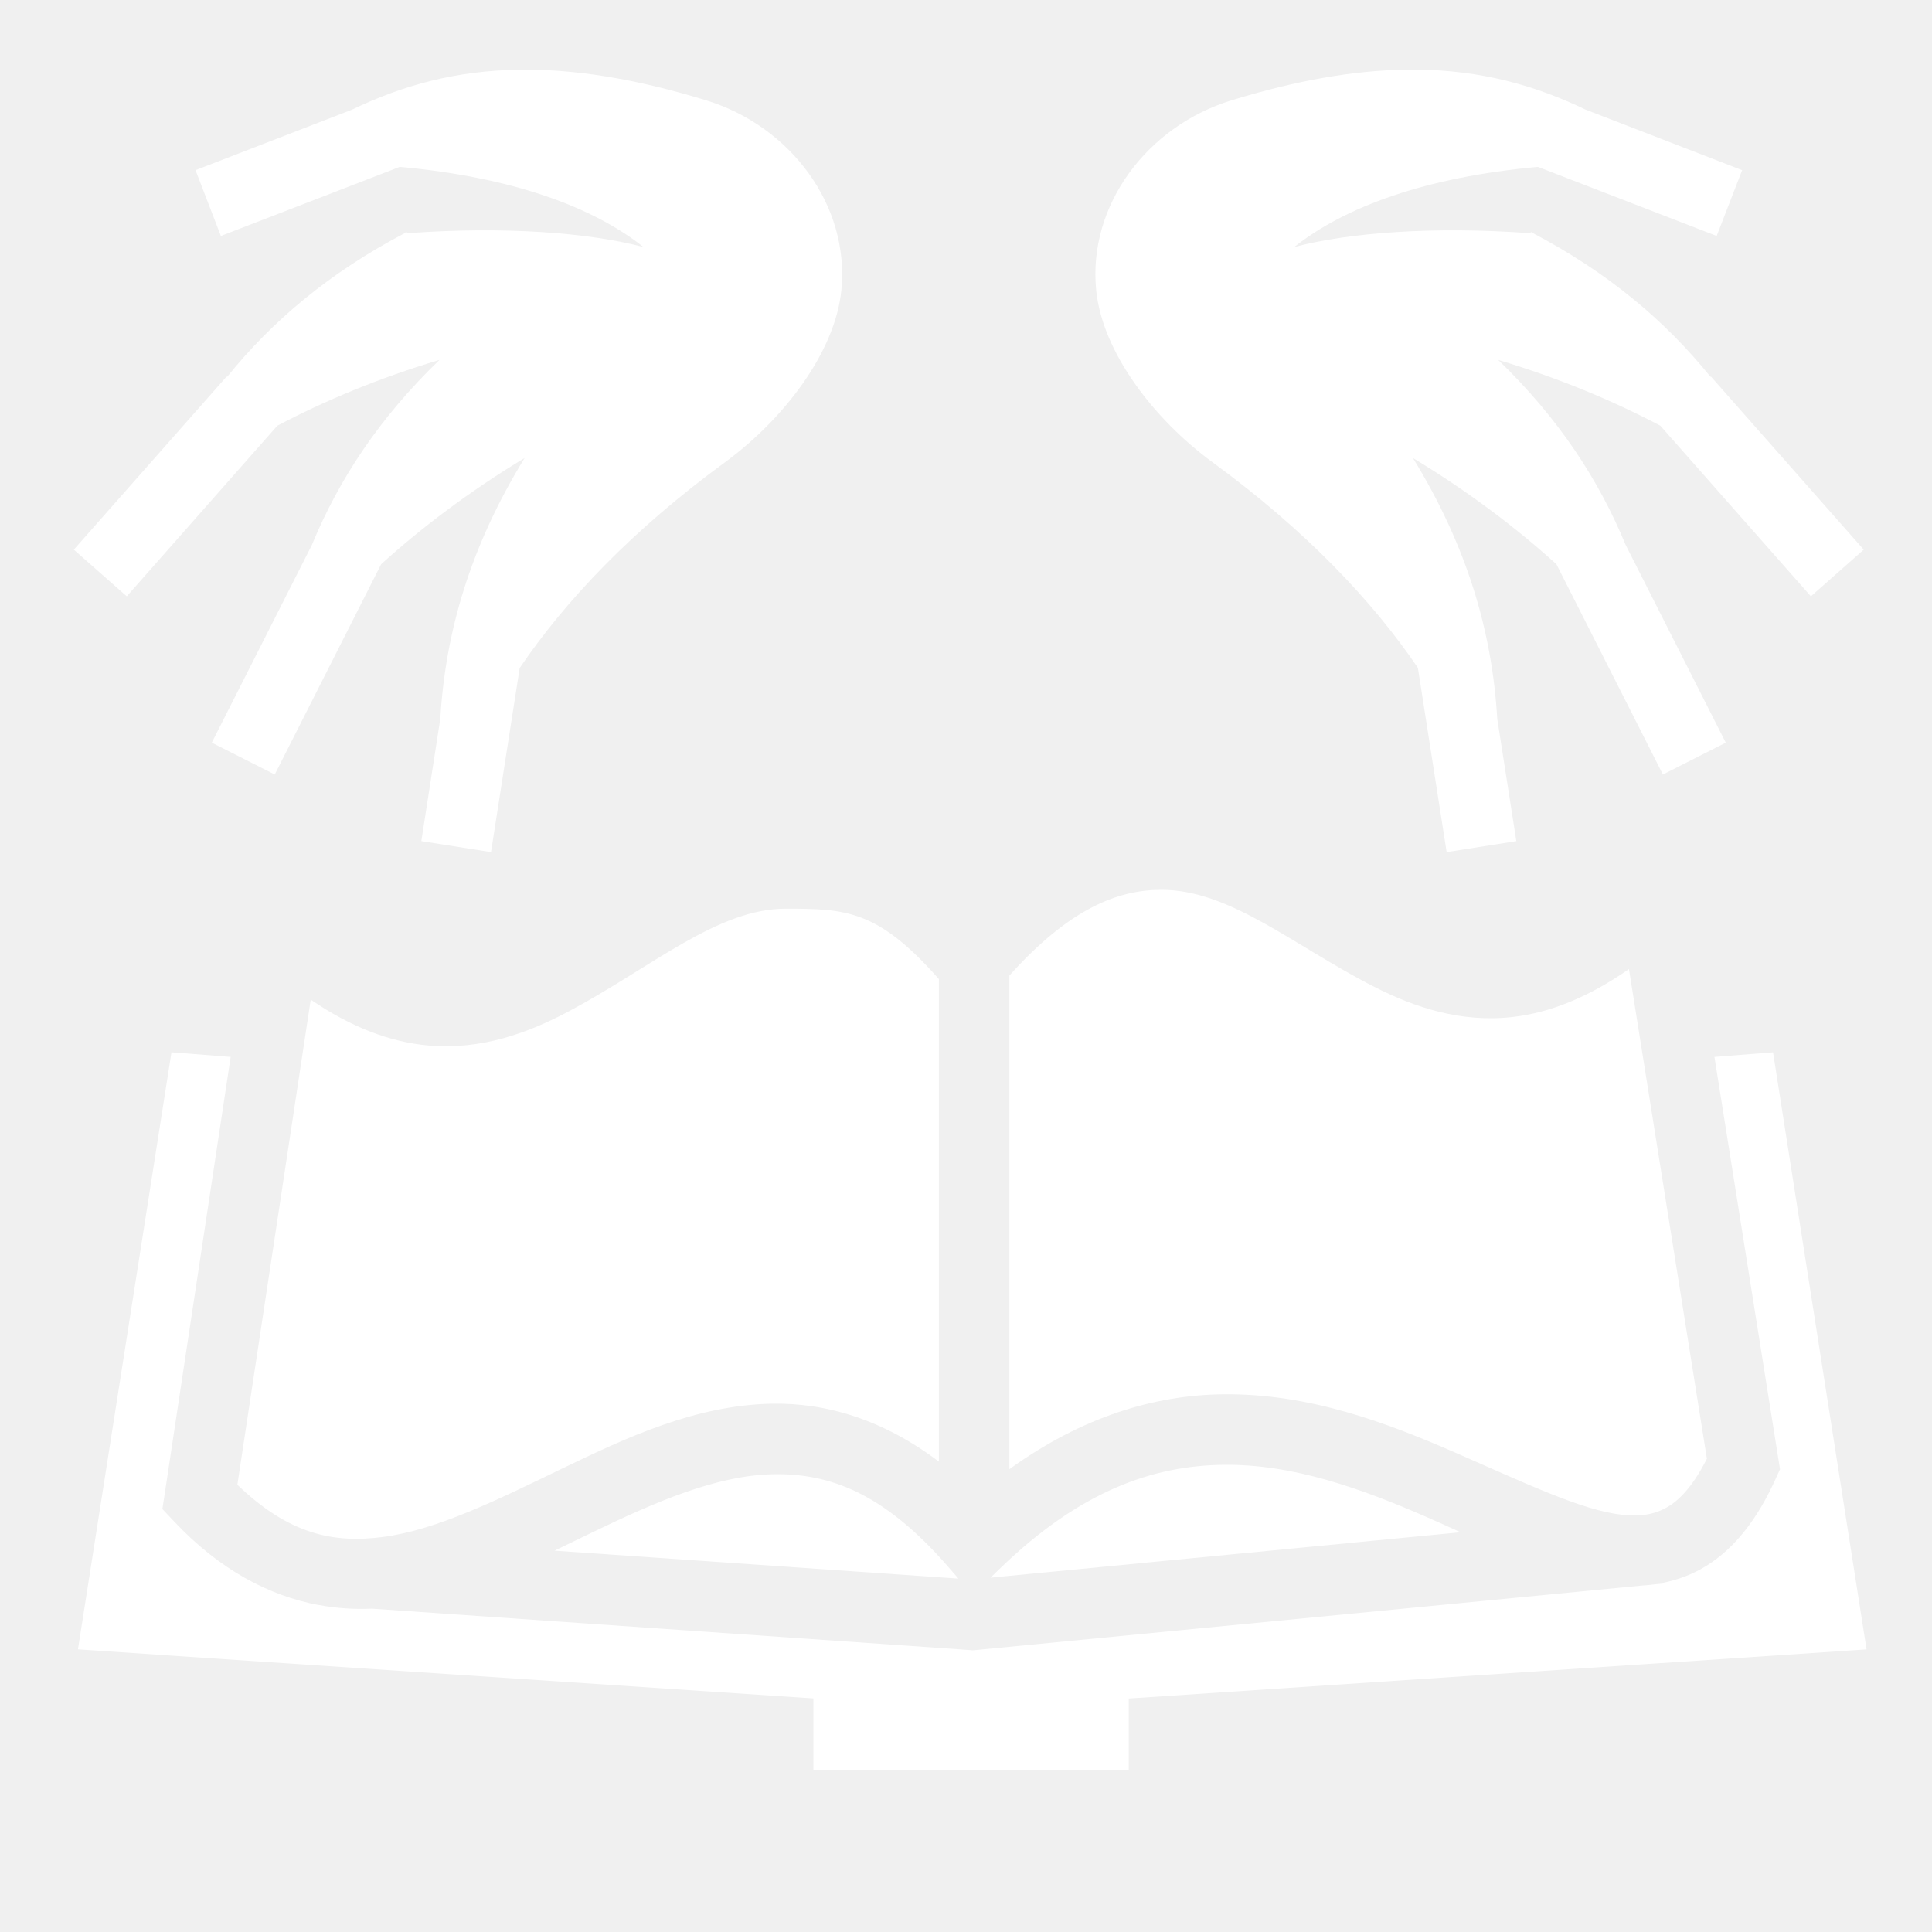
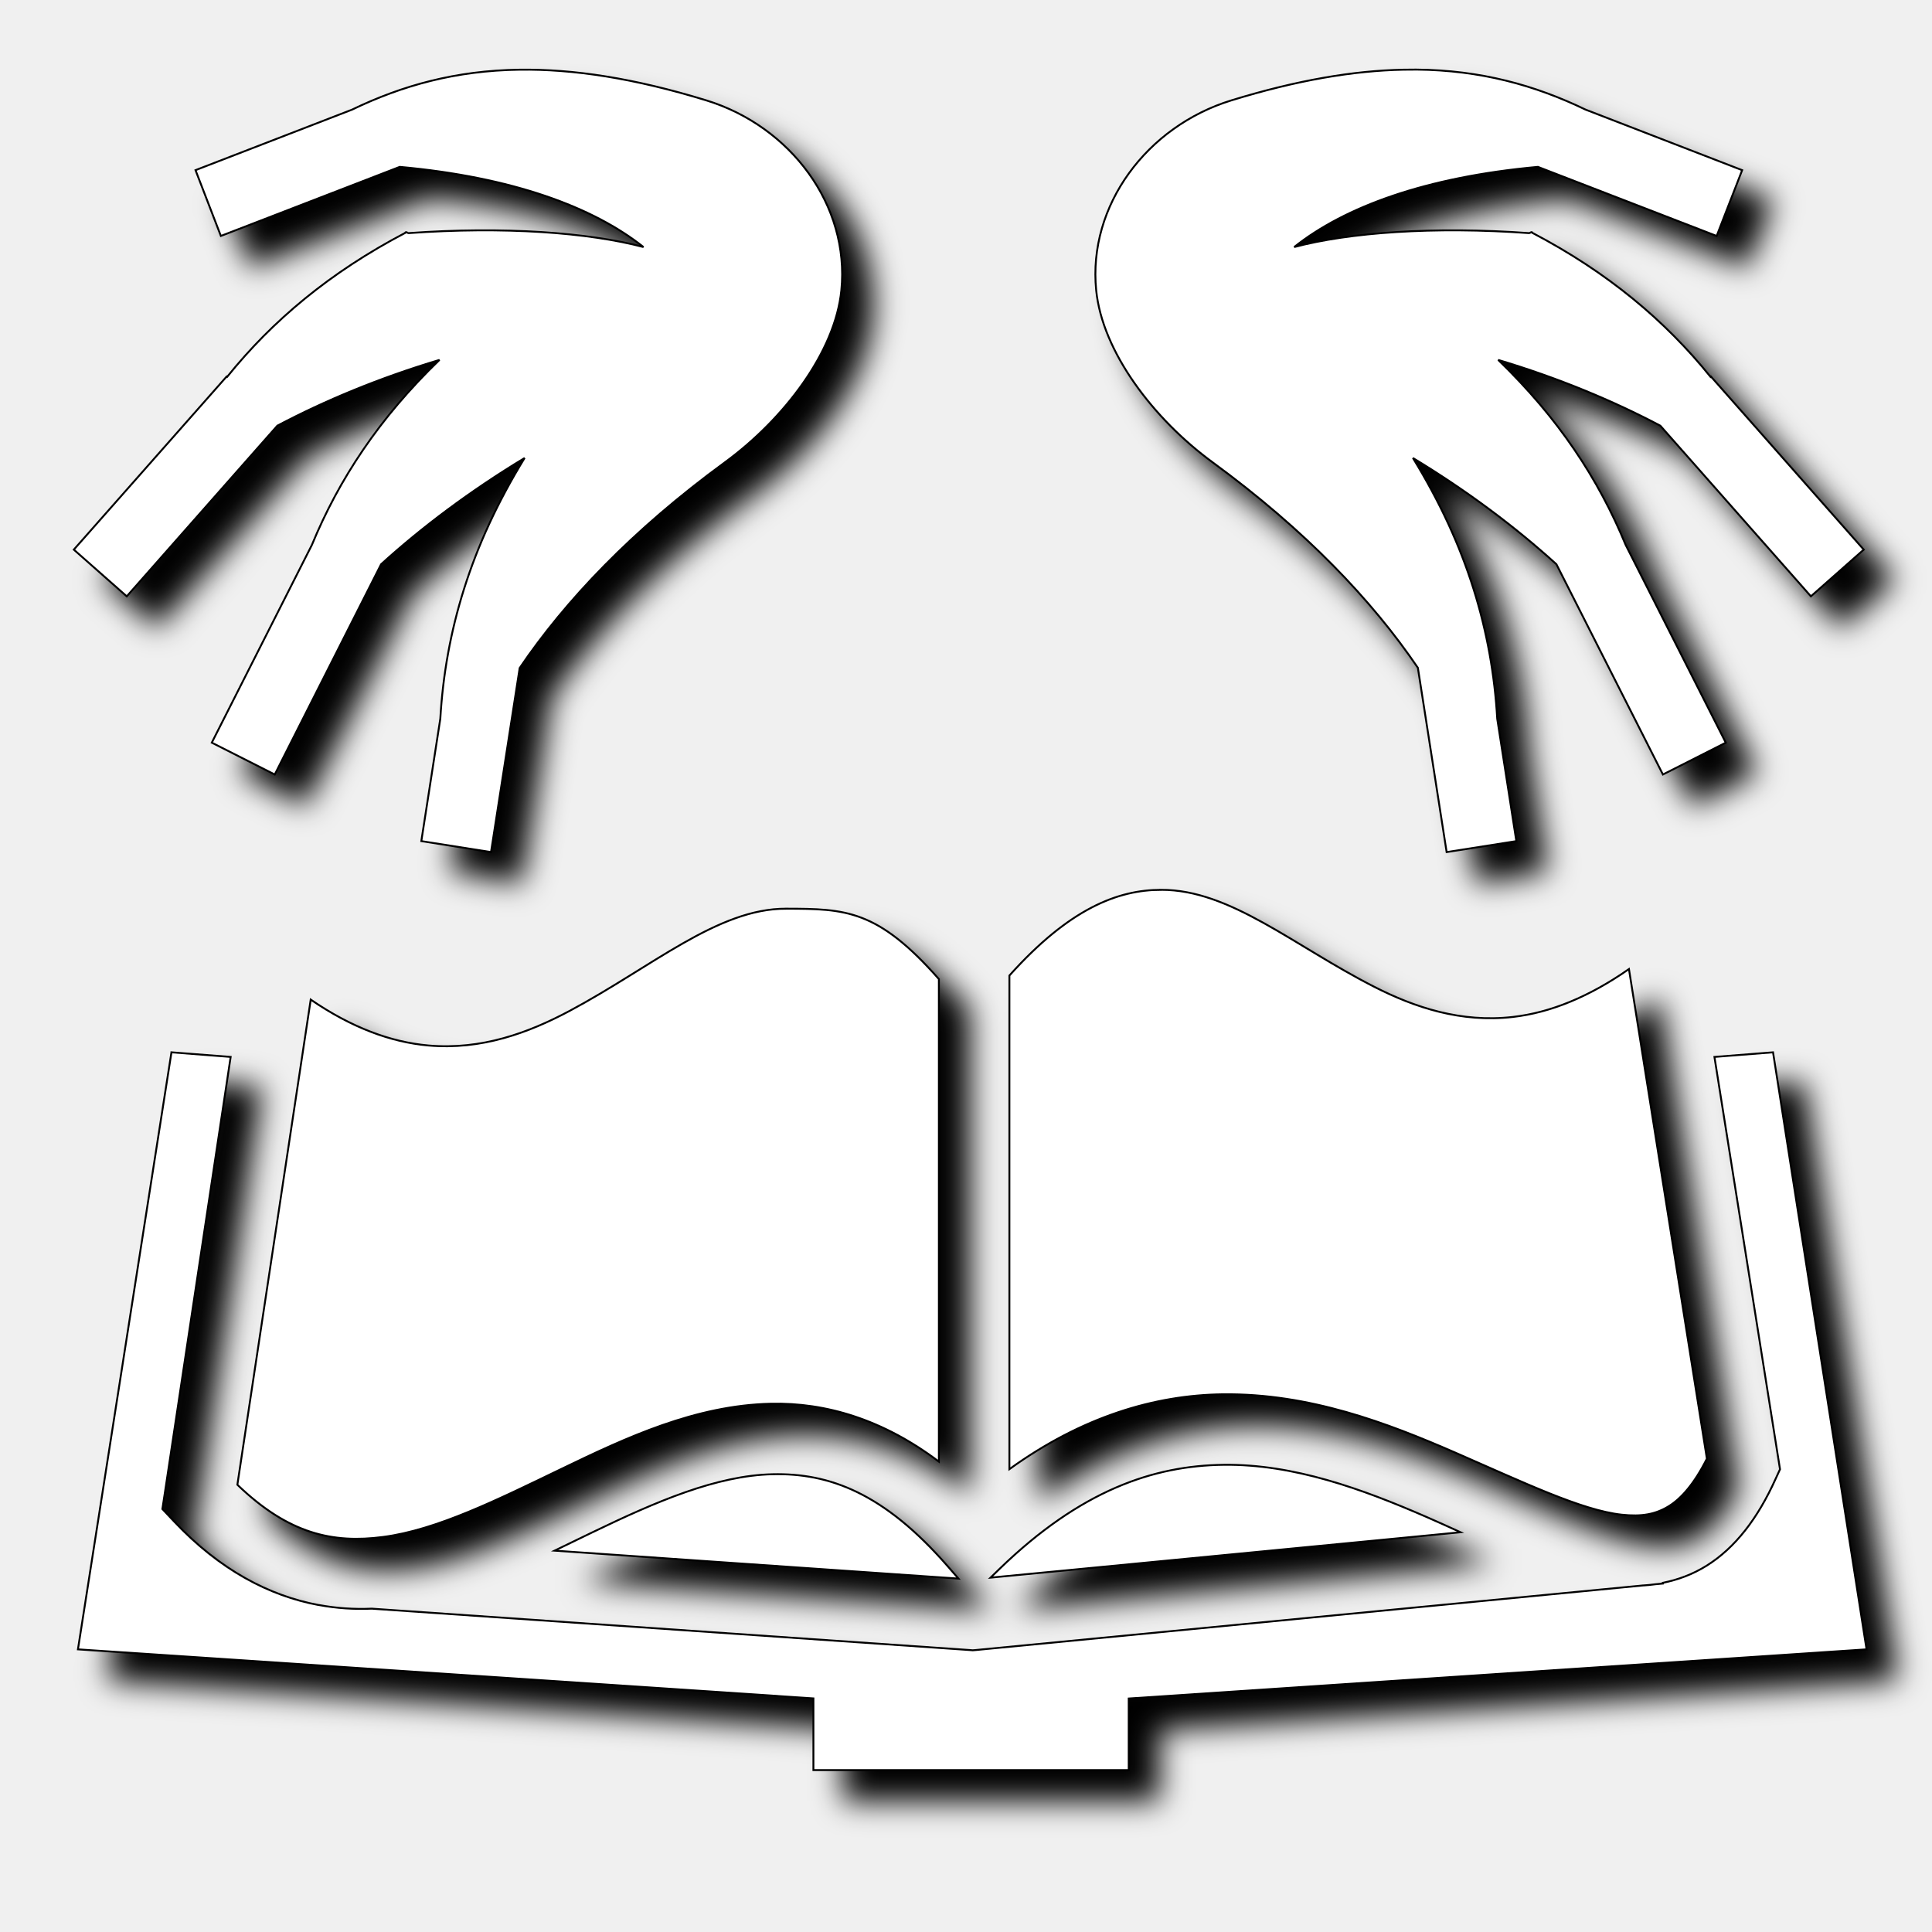
<svg xmlns="http://www.w3.org/2000/svg" viewBox="0 0 512 512" style="height: 512px; width: 512px;">
+   <defs>
+     <filter id="shadow-1" height="300%" width="300%" x="-100%" y="-100%">
+       <feFlood flood-color="rgba(0, 0, 0, 1)" result="flood" />
+       <feComposite in="flood" in2="SourceGraphic" operator="atop" result="composite" />
+       <feGaussianBlur in="composite" stdDeviation="4" result="blur" />
+       <feOffset dx="8" dy="8" result="offset" />
+       <feComposite in="SourceGraphic" in2="offset" operator="over" />
+     </filter>
+   </defs>
  <g class="" transform="translate(0,0)" style="">
-     <path d="M375.344 18.438c-1.137-.01-2.276.007-3.438.03-13.273.27-28.187 2.787-45.562 8.126-22.4 6.883-38.08 27.877-35.844 50.312 1.62 16.34 15.186 34.143 30.875 45.625 24.664 18.046 42.29 36.65 54.375 54.44l7.625 48.843 18.47-2.907-5.064-32.437c-1.34-23-7.98-45.714-22.342-69.095 14.54 8.79 27.36 18.46 38.03 28.156l28.22 55.72 16.656-8.438-26.53-52.406c-7.148-17.347-17.845-33.647-33.783-49.03 15.97 4.774 30.48 10.84 42.97 17.436l39.906 45.22 14-12.376-40.5-45.875-.094.095C441.37 85.048 426.1 72.19 406.063 61.687v-.093c-.278-.243-.558.187-.812.187-25.3-1.83-47.73-.167-62.28 3.69 13.373-10.633 34.805-18.547 64.592-21.25l47.375 18.31 6.75-17.436-41.375-16-.093-.032c-13.467-6.492-27.824-10.464-44.876-10.625zm-237.688.03c-16.838.232-31.037 4.164-44.375 10.595l-41.468 16.03 6.72 17.438 47.406-18.31c29.77 2.706 51.224 10.62 64.593 21.25-14.55-3.857-36.98-5.52-62.28-3.69-.254 0-.534-.43-.813-.186v.093C87.4 72.192 72.132 85.047 60.188 99.876l-.124-.094-40.5 45.876 14.03 12.375L73.5 112.813c12.49-6.596 27-12.662 42.97-17.437-15.94 15.384-26.668 31.684-33.814 49.03l-26.53 52.407 16.687 8.438L101 149.53c10.672-9.694 23.49-19.366 38.03-28.155-14.36 23.38-21 46.095-22.343 69.094l-5.03 32.436 18.468 2.906 7.594-48.78c12.084-17.806 29.684-36.437 54.374-54.5 15.69-11.483 29.254-29.286 30.875-45.626 2.234-22.435-13.414-43.43-35.814-50.312-19.113-5.873-35.252-8.32-49.5-8.125zM307.72 235.814c-11.41 0-24.272 4.91-40.22 22.718v130.814c19.24-13.898 38.485-19.628 56.563-19.844 22.987-.275 43.643 7.632 61.562 15.438 17.92 7.805 33.542 15.33 44.156 16.468 5.308.57 9.002-.088 12.564-2.312 3.187-1.99 6.62-5.816 10-12.53L431.688 256.81c-10.648 7.425-20.88 11.553-30.72 12.688-13.806 1.592-26.063-2.53-36.75-7.97-21.37-10.875-38.164-25.762-56.5-25.717zm-99.376 5c-18.118-.082-35.583 15.45-57.406 27.093-10.912 5.822-23.348 10.394-37.407 9.156-10.018-.88-20.423-4.782-31.186-12.156L62.906 393.47c13.616 13.096 25.344 15.566 38.594 13.842 14.267-1.855 30.332-9.854 47.406-18.093 17.074-8.24 35.31-16.776 55.438-17.22 14.575-.32 29.73 4.21 44.47 15.344V259.47c-16.255-18.45-24.774-18.62-40.47-18.658zM45.438 278.875l-24.782 158.22 194.906 13v19h83.563v-18.97l195.53-13.03-24.78-158.22-15.53 1.22 16.936 106.5.44 2.78-1.158 2.53c-4.76 10.555-10.745 18.306-18.312 23.033-3.66 2.285-7.59 3.727-11.594 4.53l.03.188-1.998.188c-.084.012-.167.02-.25.03-.958.136-1.915.217-2.875.282h-.125L258.563 437.28l-.782.064-.75-.063-158.467-10.967h-.094c-4.606.203-9.278-.1-13.97-.97-.03-.005-.063.006-.094 0-13.02-2.434-26.164-9.29-38.25-22.124l-3.125-3.314.69-4.5 17.405-115.312-15.688-1.22zM324.28 388.188c-18.502.22-37.827 6.678-59.436 27.625l-2.344 2.28 124.563-12.03c-2.944-1.34-5.893-2.688-8.907-4-17.257-7.518-35.372-14.096-53.875-13.875zm-119.53 2.5c-14.906.328-30.94 7.28-47.72 15.375-3.318 1.6-6.69 3.246-10.06 4.875L254 418.344l-2.72-3.125c-17.09-19.683-31.624-24.86-46.53-24.533z" fill="#fff" fill-opacity="1" />
+     <path d="M375.344 18.438c-1.137-.01-2.276.007-3.438.03-13.273.27-28.187 2.787-45.562 8.126-22.4 6.883-38.08 27.877-35.844 50.312 1.62 16.34 15.186 34.143 30.875 45.625 24.664 18.046 42.29 36.65 54.375 54.44l7.625 48.843 18.47-2.907-5.064-32.437c-1.34-23-7.98-45.714-22.342-69.095 14.54 8.79 27.36 18.46 38.03 28.156l28.22 55.72 16.656-8.438-26.53-52.406c-7.148-17.347-17.845-33.647-33.783-49.03 15.97 4.774 30.48 10.84 42.97 17.436l39.906 45.22 14-12.376-40.5-45.875-.094.095C441.37 85.048 426.1 72.19 406.063 61.687v-.093c-.278-.243-.558.187-.812.187-25.3-1.83-47.73-.167-62.28 3.69 13.373-10.633 34.805-18.547 64.592-21.25l47.375 18.31 6.75-17.436-41.375-16-.093-.032c-13.467-6.492-27.824-10.464-44.876-10.625zm-237.688.03c-16.838.232-31.037 4.164-44.375 10.595l-41.468 16.03 6.72 17.438 47.406-18.31c29.77 2.706 51.224 10.62 64.593 21.25-14.55-3.857-36.98-5.52-62.28-3.69-.254 0-.534-.43-.813-.186v.093C87.4 72.192 72.132 85.047 60.188 99.876l-.124-.094-40.5 45.876 14.03 12.375L73.5 112.813c12.49-6.596 27-12.662 42.97-17.437-15.94 15.384-26.668 31.684-33.814 49.03l-26.53 52.407 16.687 8.438L101 149.53c10.672-9.694 23.49-19.366 38.03-28.155-14.36 23.38-21 46.095-22.343 69.094l-5.03 32.436 18.468 2.906 7.594-48.78c12.084-17.806 29.684-36.437 54.374-54.5 15.69-11.483 29.254-29.286 30.875-45.626 2.234-22.435-13.414-43.43-35.814-50.312-19.113-5.873-35.252-8.32-49.5-8.125zM307.72 235.814c-11.41 0-24.272 4.91-40.22 22.718v130.814c19.24-13.898 38.485-19.628 56.563-19.844 22.987-.275 43.643 7.632 61.562 15.438 17.92 7.805 33.542 15.33 44.156 16.468 5.308.57 9.002-.088 12.564-2.312 3.187-1.99 6.62-5.816 10-12.53L431.688 256.81c-10.648 7.425-20.88 11.553-30.72 12.688-13.806 1.592-26.063-2.53-36.75-7.97-21.37-10.875-38.164-25.762-56.5-25.717zm-99.376 5c-18.118-.082-35.583 15.45-57.406 27.093-10.912 5.822-23.348 10.394-37.407 9.156-10.018-.88-20.423-4.782-31.186-12.156L62.906 393.47c13.616 13.096 25.344 15.566 38.594 13.842 14.267-1.855 30.332-9.854 47.406-18.093 17.074-8.24 35.31-16.776 55.438-17.22 14.575-.32 29.73 4.21 44.47 15.344V259.47c-16.255-18.45-24.774-18.62-40.47-18.658zM45.438 278.875l-24.782 158.22 194.906 13v19h83.563v-18.97l195.53-13.03-24.78-158.22-15.53 1.22 16.936 106.5.44 2.78-1.158 2.53c-4.76 10.555-10.745 18.306-18.312 23.033-3.66 2.285-7.59 3.727-11.594 4.53l.03.188-1.998.188c-.084.012-.167.02-.25.03-.958.136-1.915.217-2.875.282h-.125L258.563 437.28l-.782.064-.75-.063-158.467-10.967h-.094c-4.606.203-9.278-.1-13.97-.97-.03-.005-.063.006-.094 0-13.02-2.434-26.164-9.29-38.25-22.124l-3.125-3.314.69-4.5 17.405-115.312-15.688-1.22zM324.28 388.188c-18.502.22-37.827 6.678-59.436 27.625l-2.344 2.28 124.563-12.03c-2.944-1.34-5.893-2.688-8.907-4-17.257-7.518-35.372-14.096-53.875-13.875zm-119.53 2.5c-14.906.328-30.94 7.28-47.72 15.375-3.318 1.6-6.69 3.246-10.06 4.875L254 418.344l-2.72-3.125c-17.09-19.683-31.624-24.86-46.53-24.533z" fill="#ffffff" fill-opacity="1" stroke="#010000" stroke-opacity="1" stroke-width="0.5" filter="url(#shadow-1)" />
  </g>
</svg>
